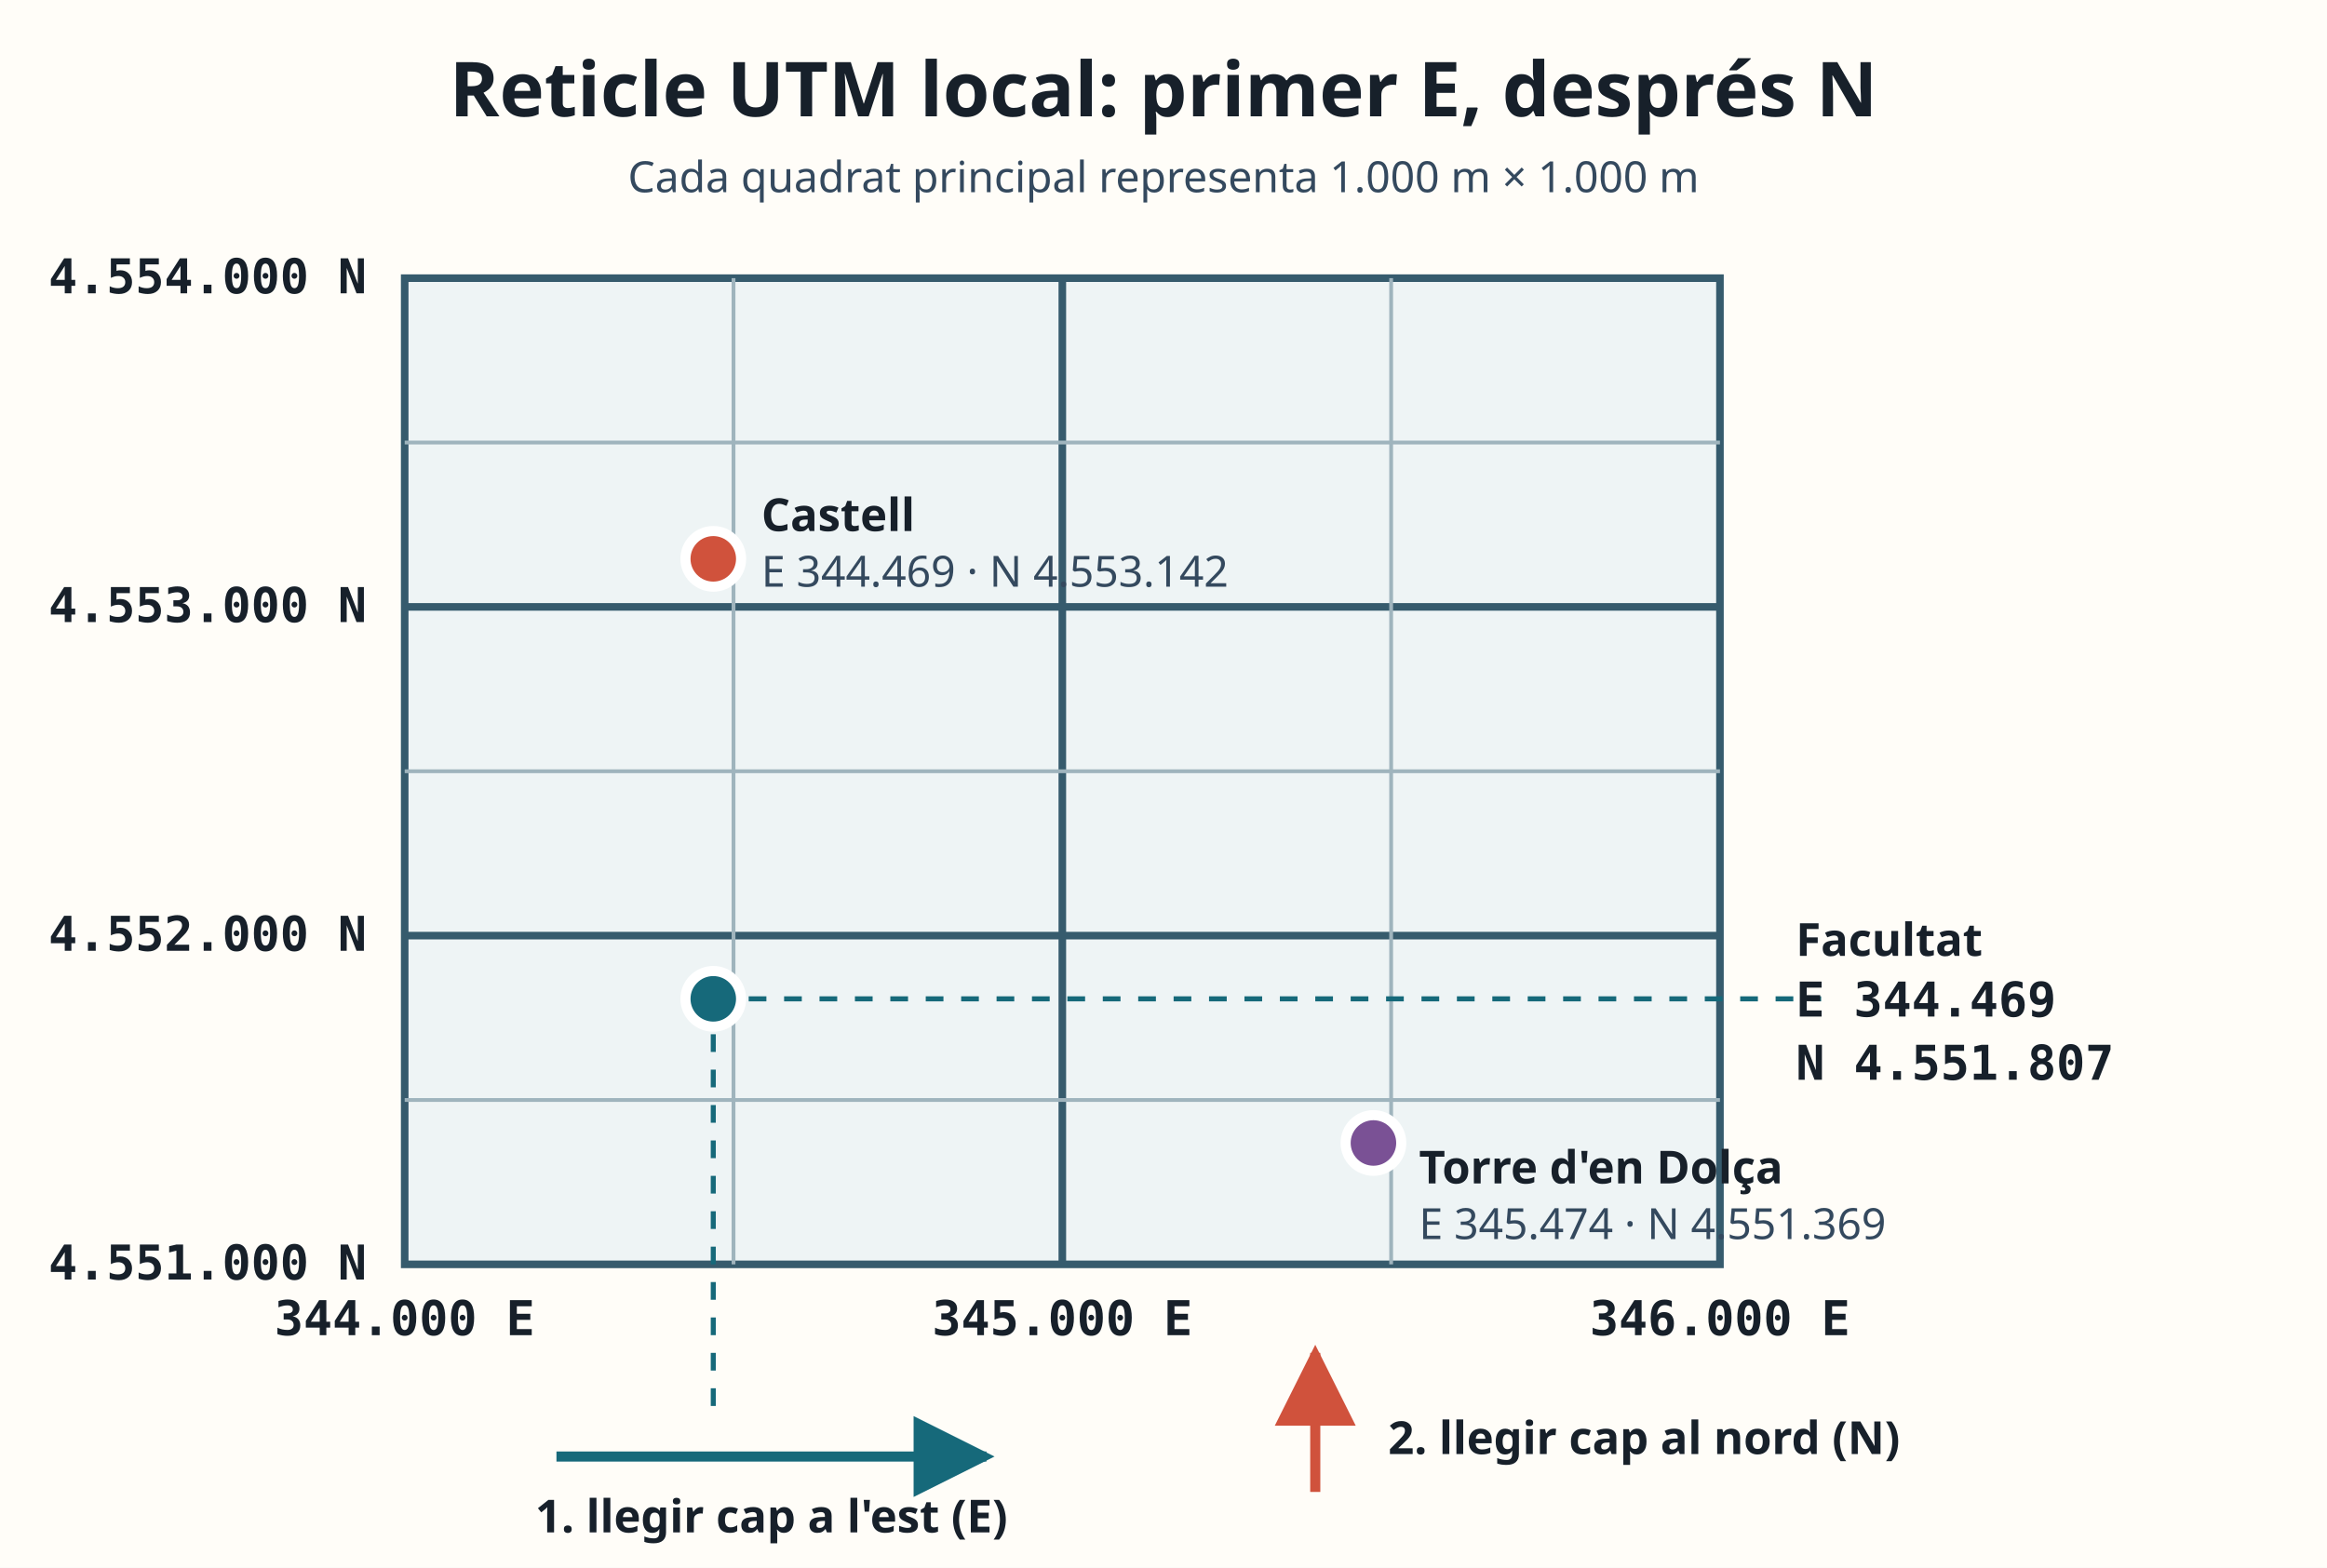
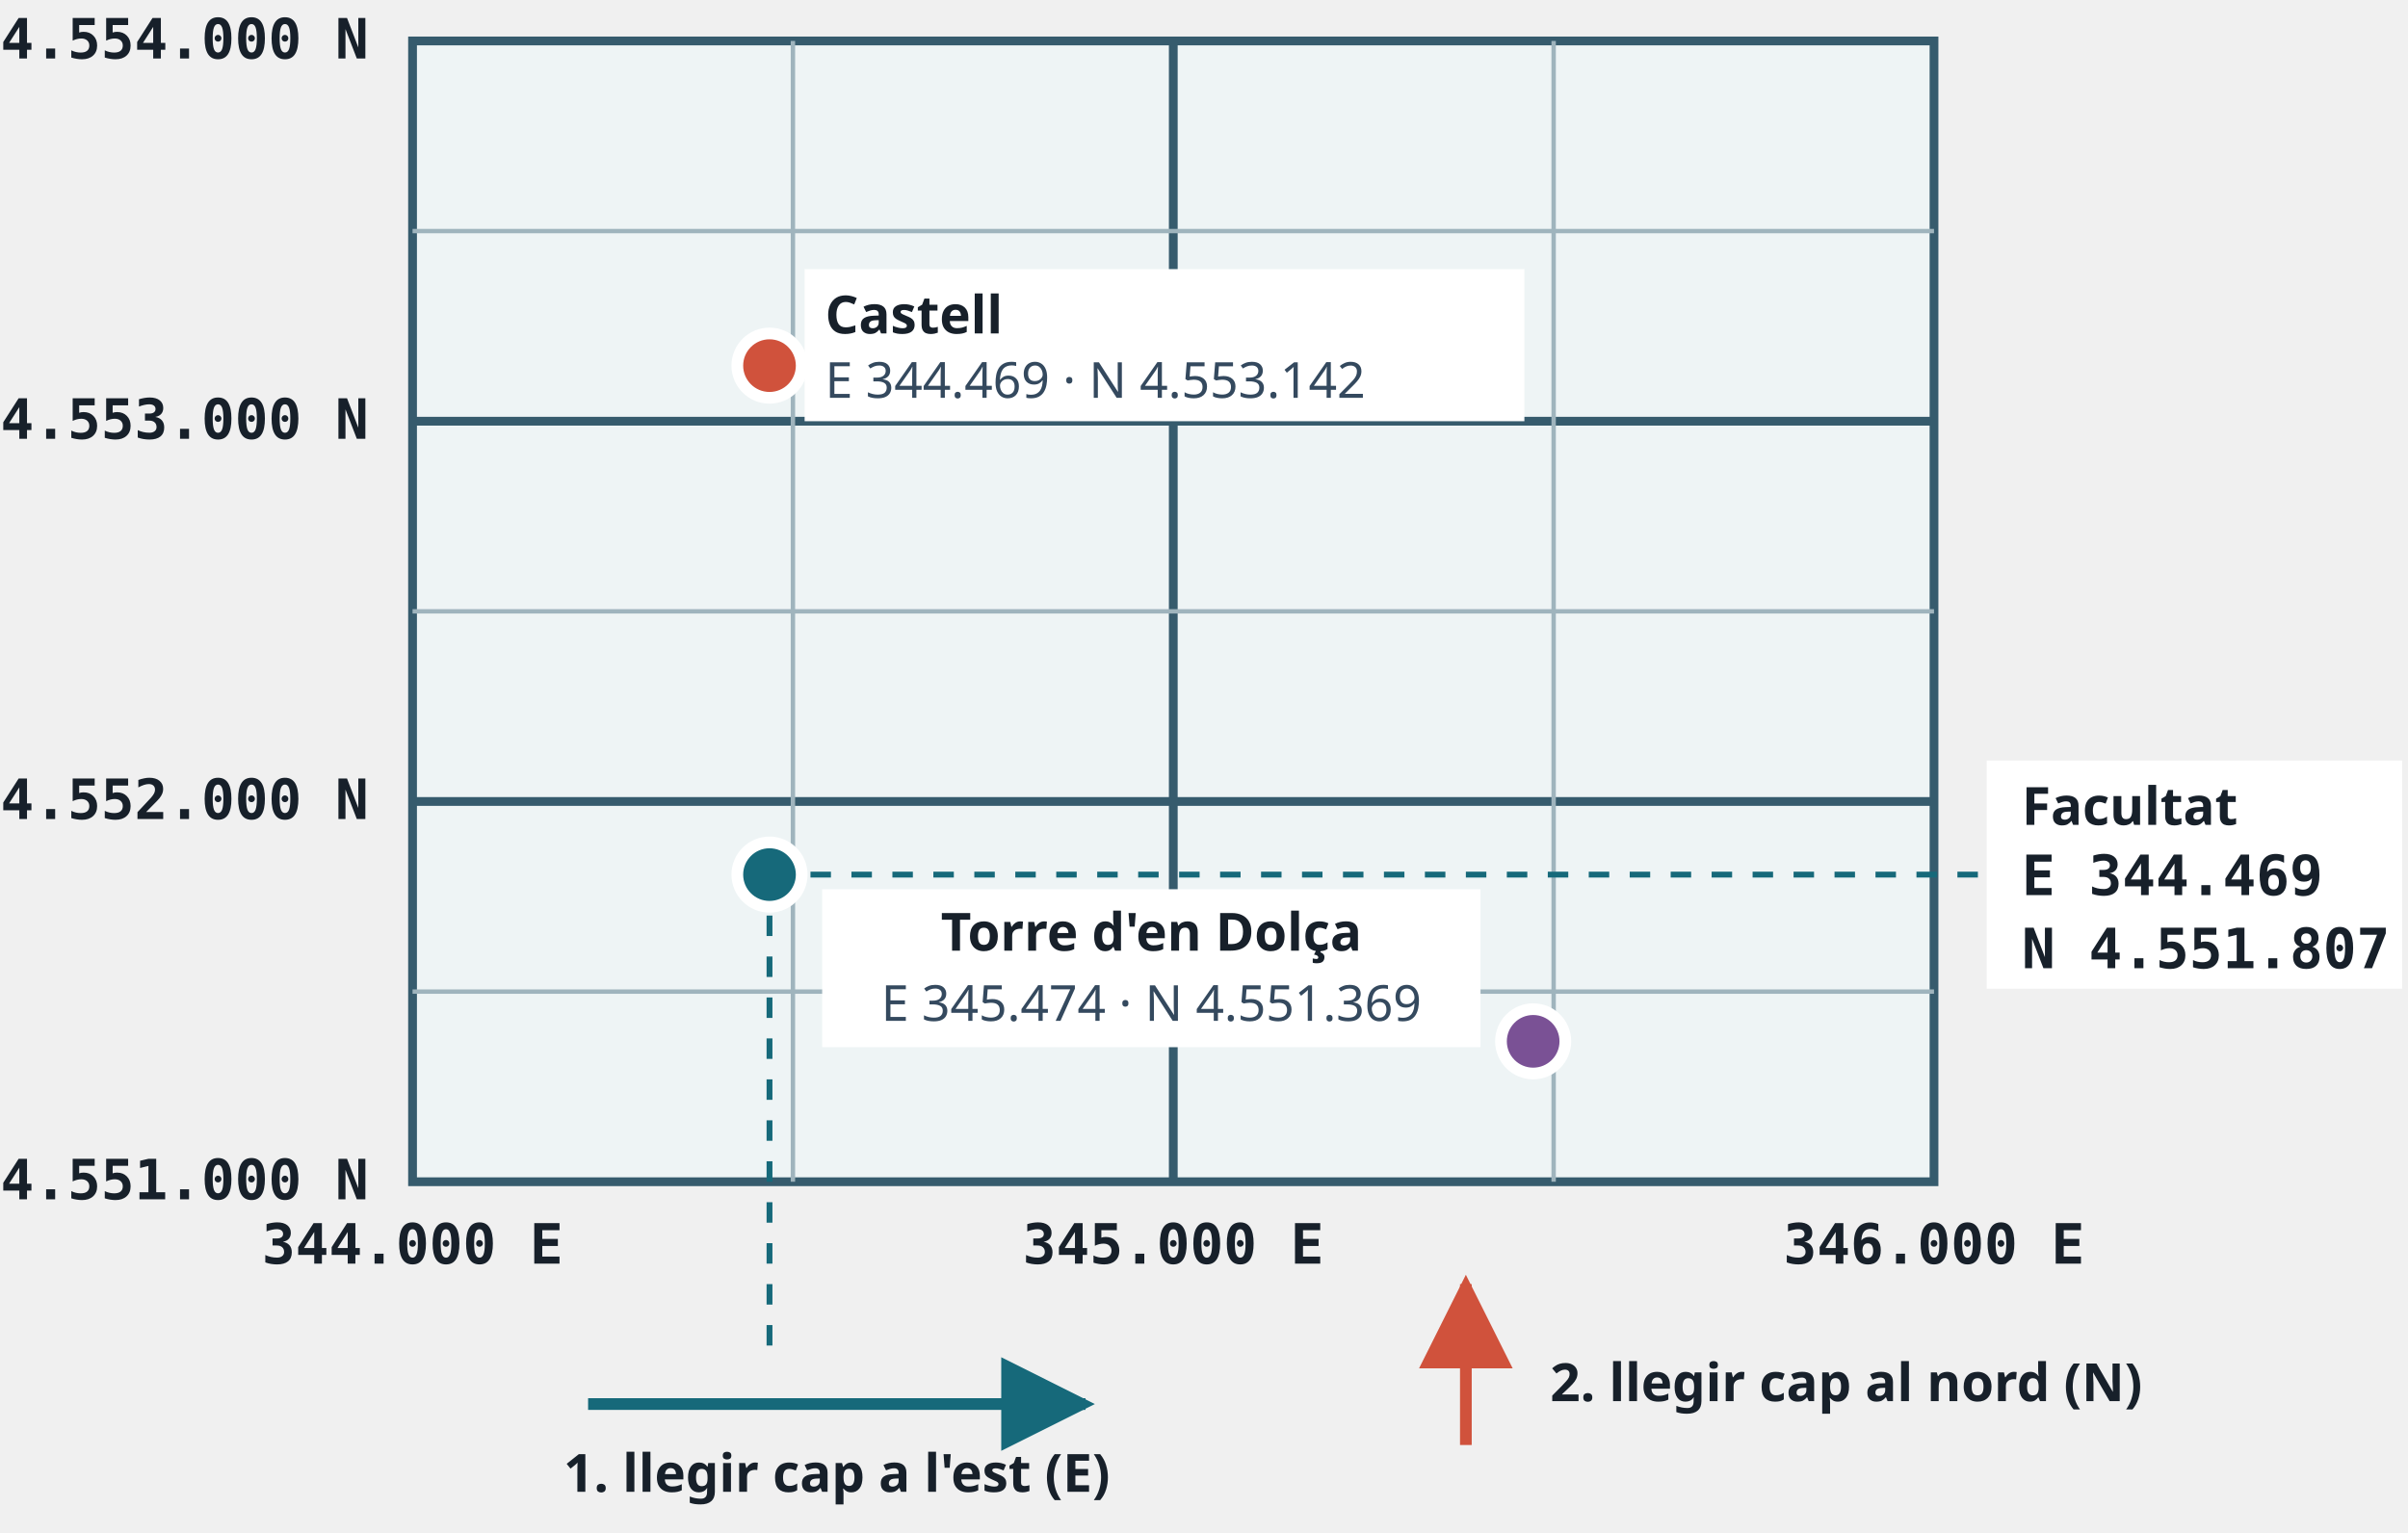
- <svg xmlns="http://www.w3.org/2000/svg" width="920" height="620" viewBox="0 0 920 620" role="img" aria-labelledby="title desc">
+ <svg xmlns="http://www.w3.org/2000/svg" width="823" height="524" viewBox="19 96 823 524" role="img" aria-labelledby="title desc">
  <defs>
    <style>
-       .title { font: 700 30px system-ui, sans-serif; fill: #17202a; }
      .axis { font: 600 19px ui-monospace, monospace; fill: #17202a; }
      .label { font: 600 18px system-ui, sans-serif; fill: #17202a; }
      .small { font: 17px system-ui, sans-serif; fill: #34495e; }
+       .label-back { fill: #ffffff; }
      .major { stroke: #365b6d; stroke-width: 3; }
      .minor { stroke: #9fb4bd; stroke-width: 1.5; }
    </style>
    <marker id="arrow-blue" viewBox="0 0 10 10" refX="9" refY="5" markerWidth="8" markerHeight="8" orient="auto">
      <path d="M 0 0 L 10 5 L 0 10 z" fill="#16697a" />
    </marker>
    <marker id="arrow-red" viewBox="0 0 10 10" refX="9" refY="5" markerWidth="8" markerHeight="8" orient="auto">
      <path d="M 0 0 L 10 5 L 0 10 z" fill="#d0523c" />
    </marker>
  </defs>
-   <rect width="920" height="620" fill="#fffdf8" />
-   <text x="460" y="46" text-anchor="middle" class="title">Reticle UTM local: primer E, després N</text>
-   <text x="460" y="76" text-anchor="middle" class="small">Cada quadrat principal representa 1.000 m × 1.000 m</text>
  <rect x="160" y="110" width="520" height="390" fill="#eef4f5" stroke="#365b6d" stroke-width="3" />
  <line x1="420" y1="110" x2="420" y2="500" class="major" />
  <line x1="160" y1="240" x2="680" y2="240" class="major" />
  <line x1="160" y1="370" x2="680" y2="370" class="major" />
  <line x1="290" y1="110" x2="290" y2="500" class="minor" />
  <line x1="550" y1="110" x2="550" y2="500" class="minor" />
  <line x1="160" y1="175" x2="680" y2="175" class="minor" />
  <line x1="160" y1="305" x2="680" y2="305" class="minor" />
  <line x1="160" y1="435" x2="680" y2="435" class="minor" />
  <text x="160" y="528" text-anchor="middle" class="axis">344.000 E</text>
  <text x="420" y="528" text-anchor="middle" class="axis">345.000 E</text>
  <text x="680" y="528" text-anchor="middle" class="axis">346.000 E</text>
  <text x="145" y="506" text-anchor="end" class="axis">4.551.000 N</text>
  <text x="145" y="376" text-anchor="end" class="axis">4.552.000 N</text>
  <text x="145" y="246" text-anchor="end" class="axis">4.553.000 N</text>
  <text x="145" y="116" text-anchor="end" class="axis">4.554.000 N</text>
  <circle cx="282" cy="395" r="11" fill="#16697a" stroke="#fff" stroke-width="4" />
  <circle cx="282" cy="221" r="11" fill="#d0523c" stroke="#fff" stroke-width="4" />
  <circle cx="543" cy="452" r="11" fill="#7a5195" stroke="#fff" stroke-width="4" />
  <line x1="282" y1="395" x2="720" y2="395" stroke="#16697a" stroke-width="2" stroke-dasharray="7 7" />
  <line x1="282" y1="395" x2="282" y2="560" stroke="#16697a" stroke-width="2" stroke-dasharray="7 7" />
+   <rect x="698" y="356" width="142" height="78" class="label-back" />
  <text x="710" y="378" class="label">Facultat</text>
  <text x="710" y="402" class="axis">E 344.469</text>
  <text x="710" y="427" class="axis">N 4.551.807</text>
+   <rect x="294" y="188" width="246" height="52" class="label-back" />
  <text x="301" y="210" class="label">Castell</text>
  <text x="301" y="232" class="small">E 344.469 · N 4.553.142</text>
-   <text x="561" y="468" class="label">Torre d'en Dolça</text>
-   <text x="561" y="490" class="small">E 345.474 · N 4.551.369</text>
+   <rect x="300" y="400" width="225" height="54" class="label-back" />
+   <text x="412.5" y="421" text-anchor="middle" class="label">Torre d'en Dolça</text>
+   <text x="412.5" y="445" text-anchor="middle" class="small">E 345.474 · N 4.551.369</text>
  <line x1="220" y1="576" x2="390" y2="576" stroke="#16697a" stroke-width="4" marker-end="url(#arrow-blue)" />
  <text x="305" y="606" text-anchor="middle" class="label">1. llegir cap a l'est (E)</text>
  <line x1="520" y1="590" x2="520" y2="535" stroke="#d0523c" stroke-width="4" marker-end="url(#arrow-red)" />
  <text x="650" y="575" text-anchor="middle" class="label">2. llegir cap al nord (N)</text>
</svg>
